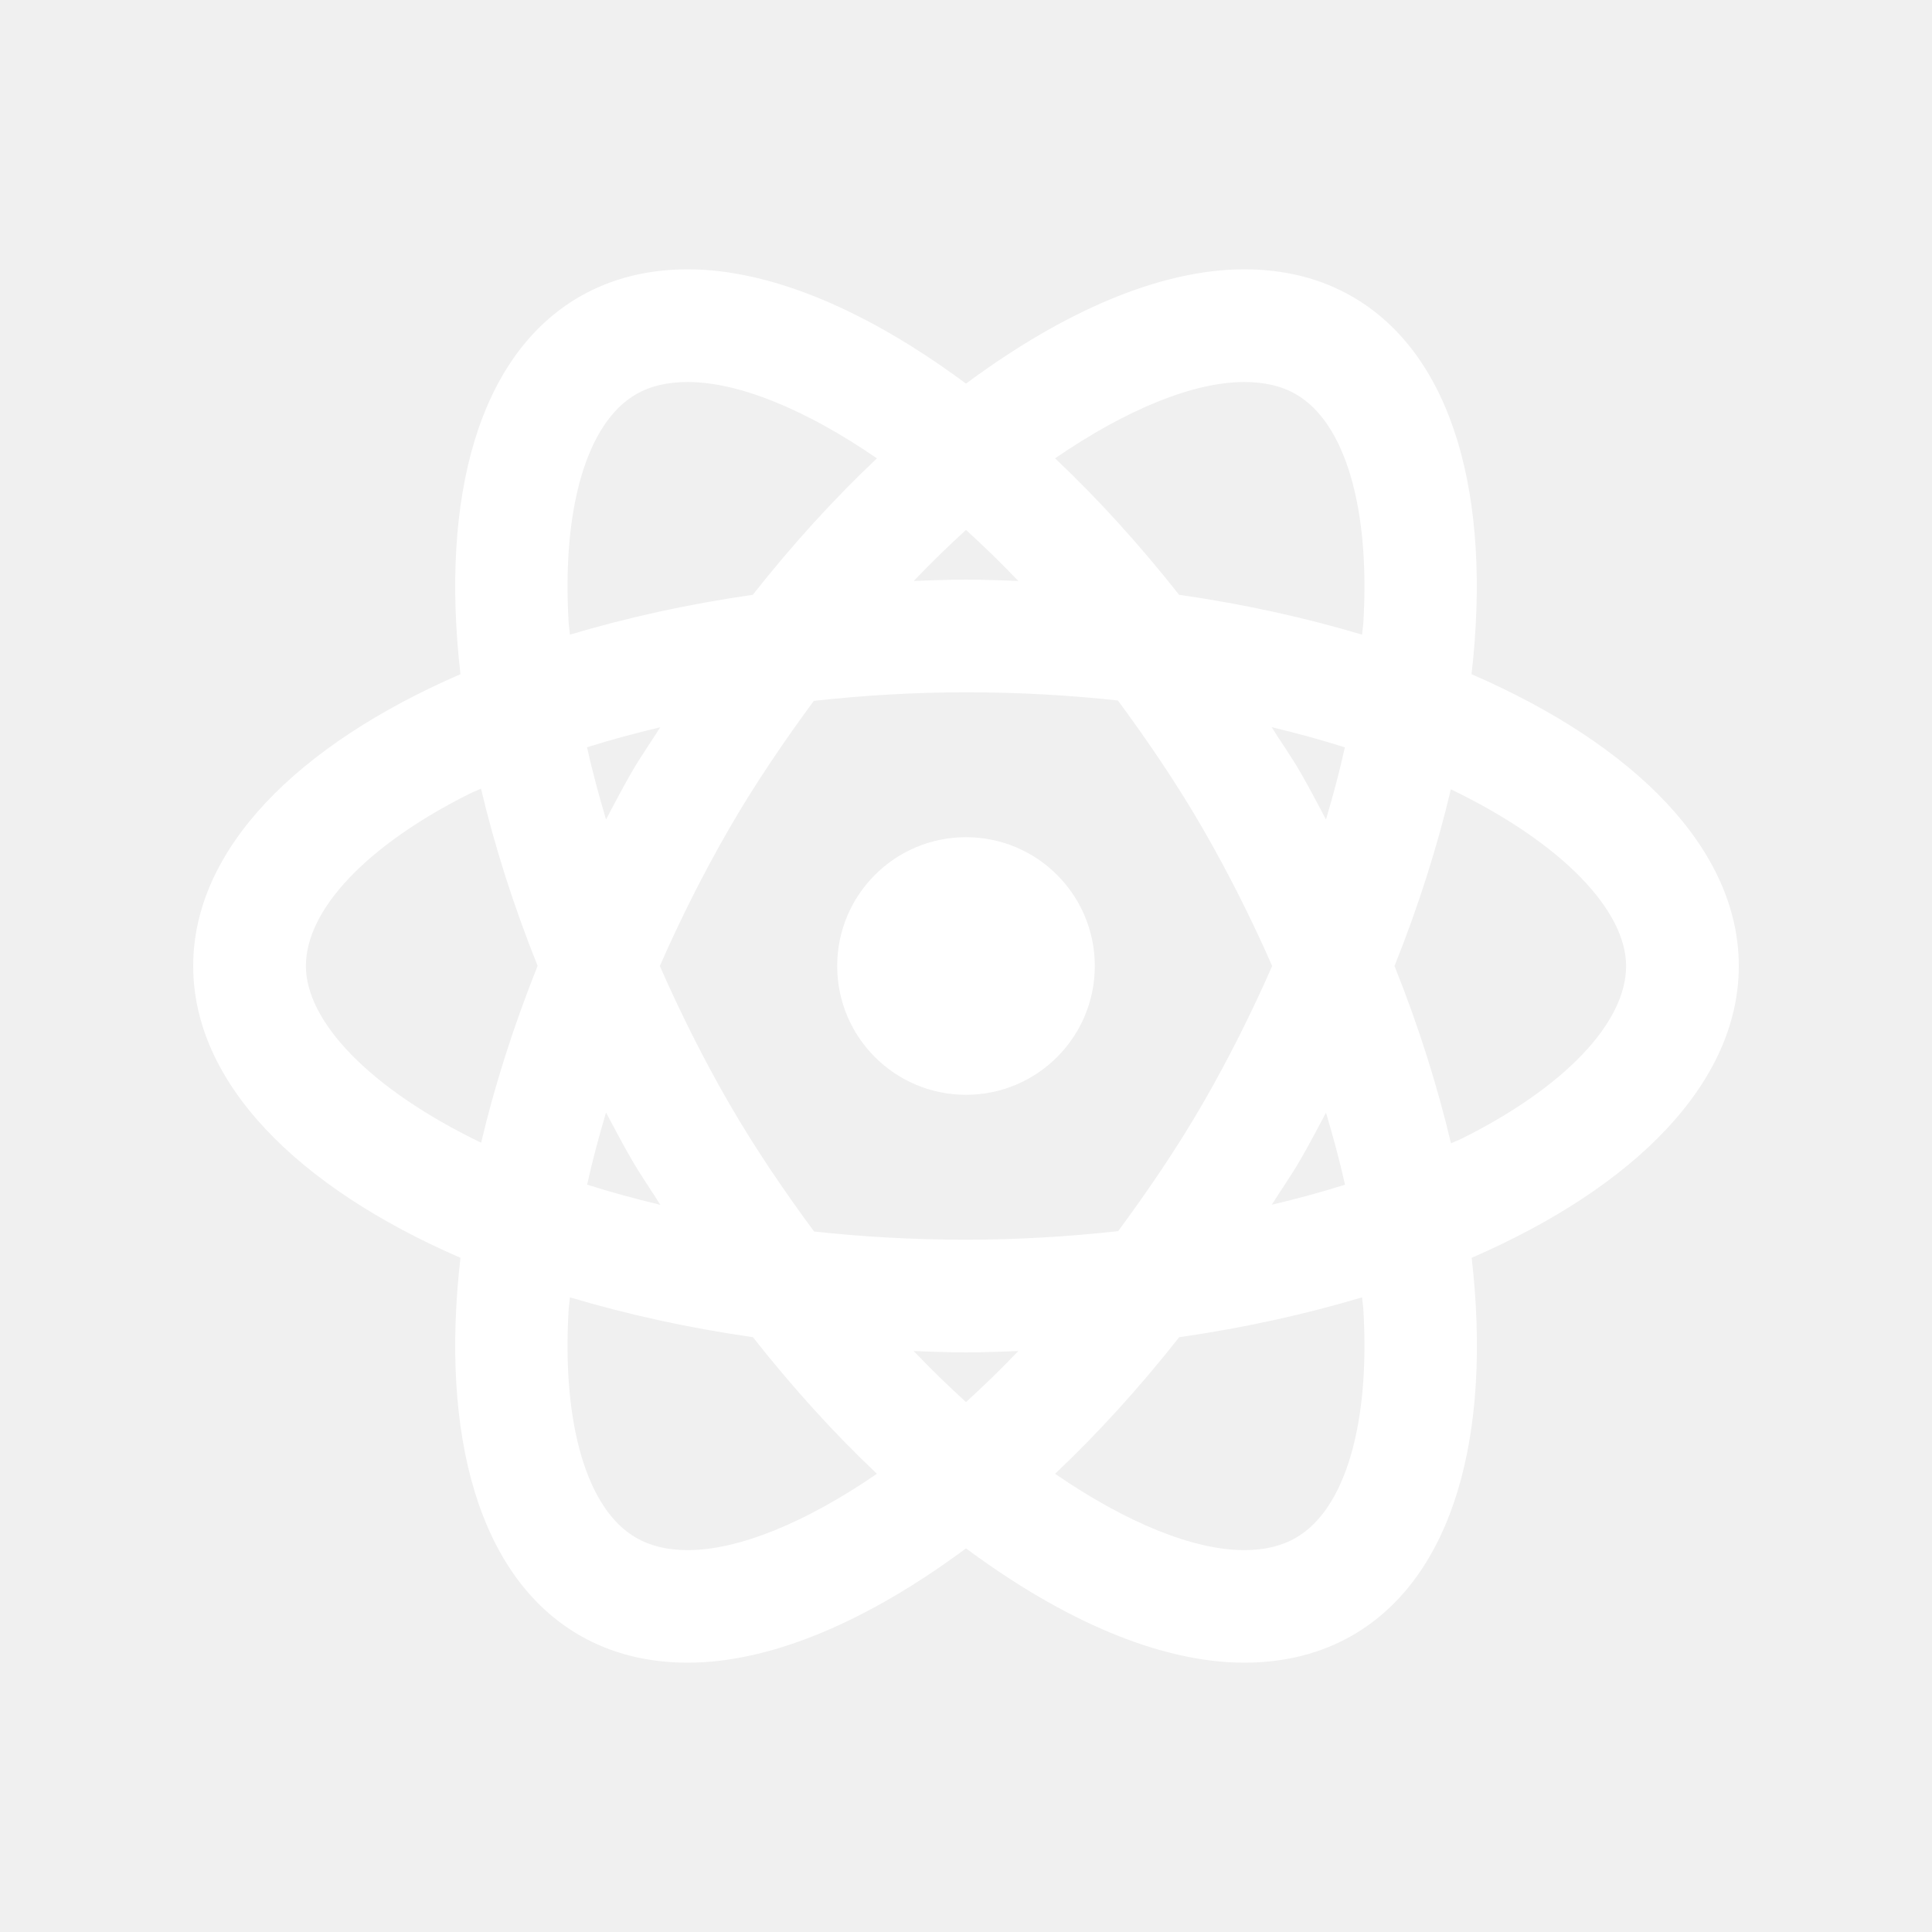
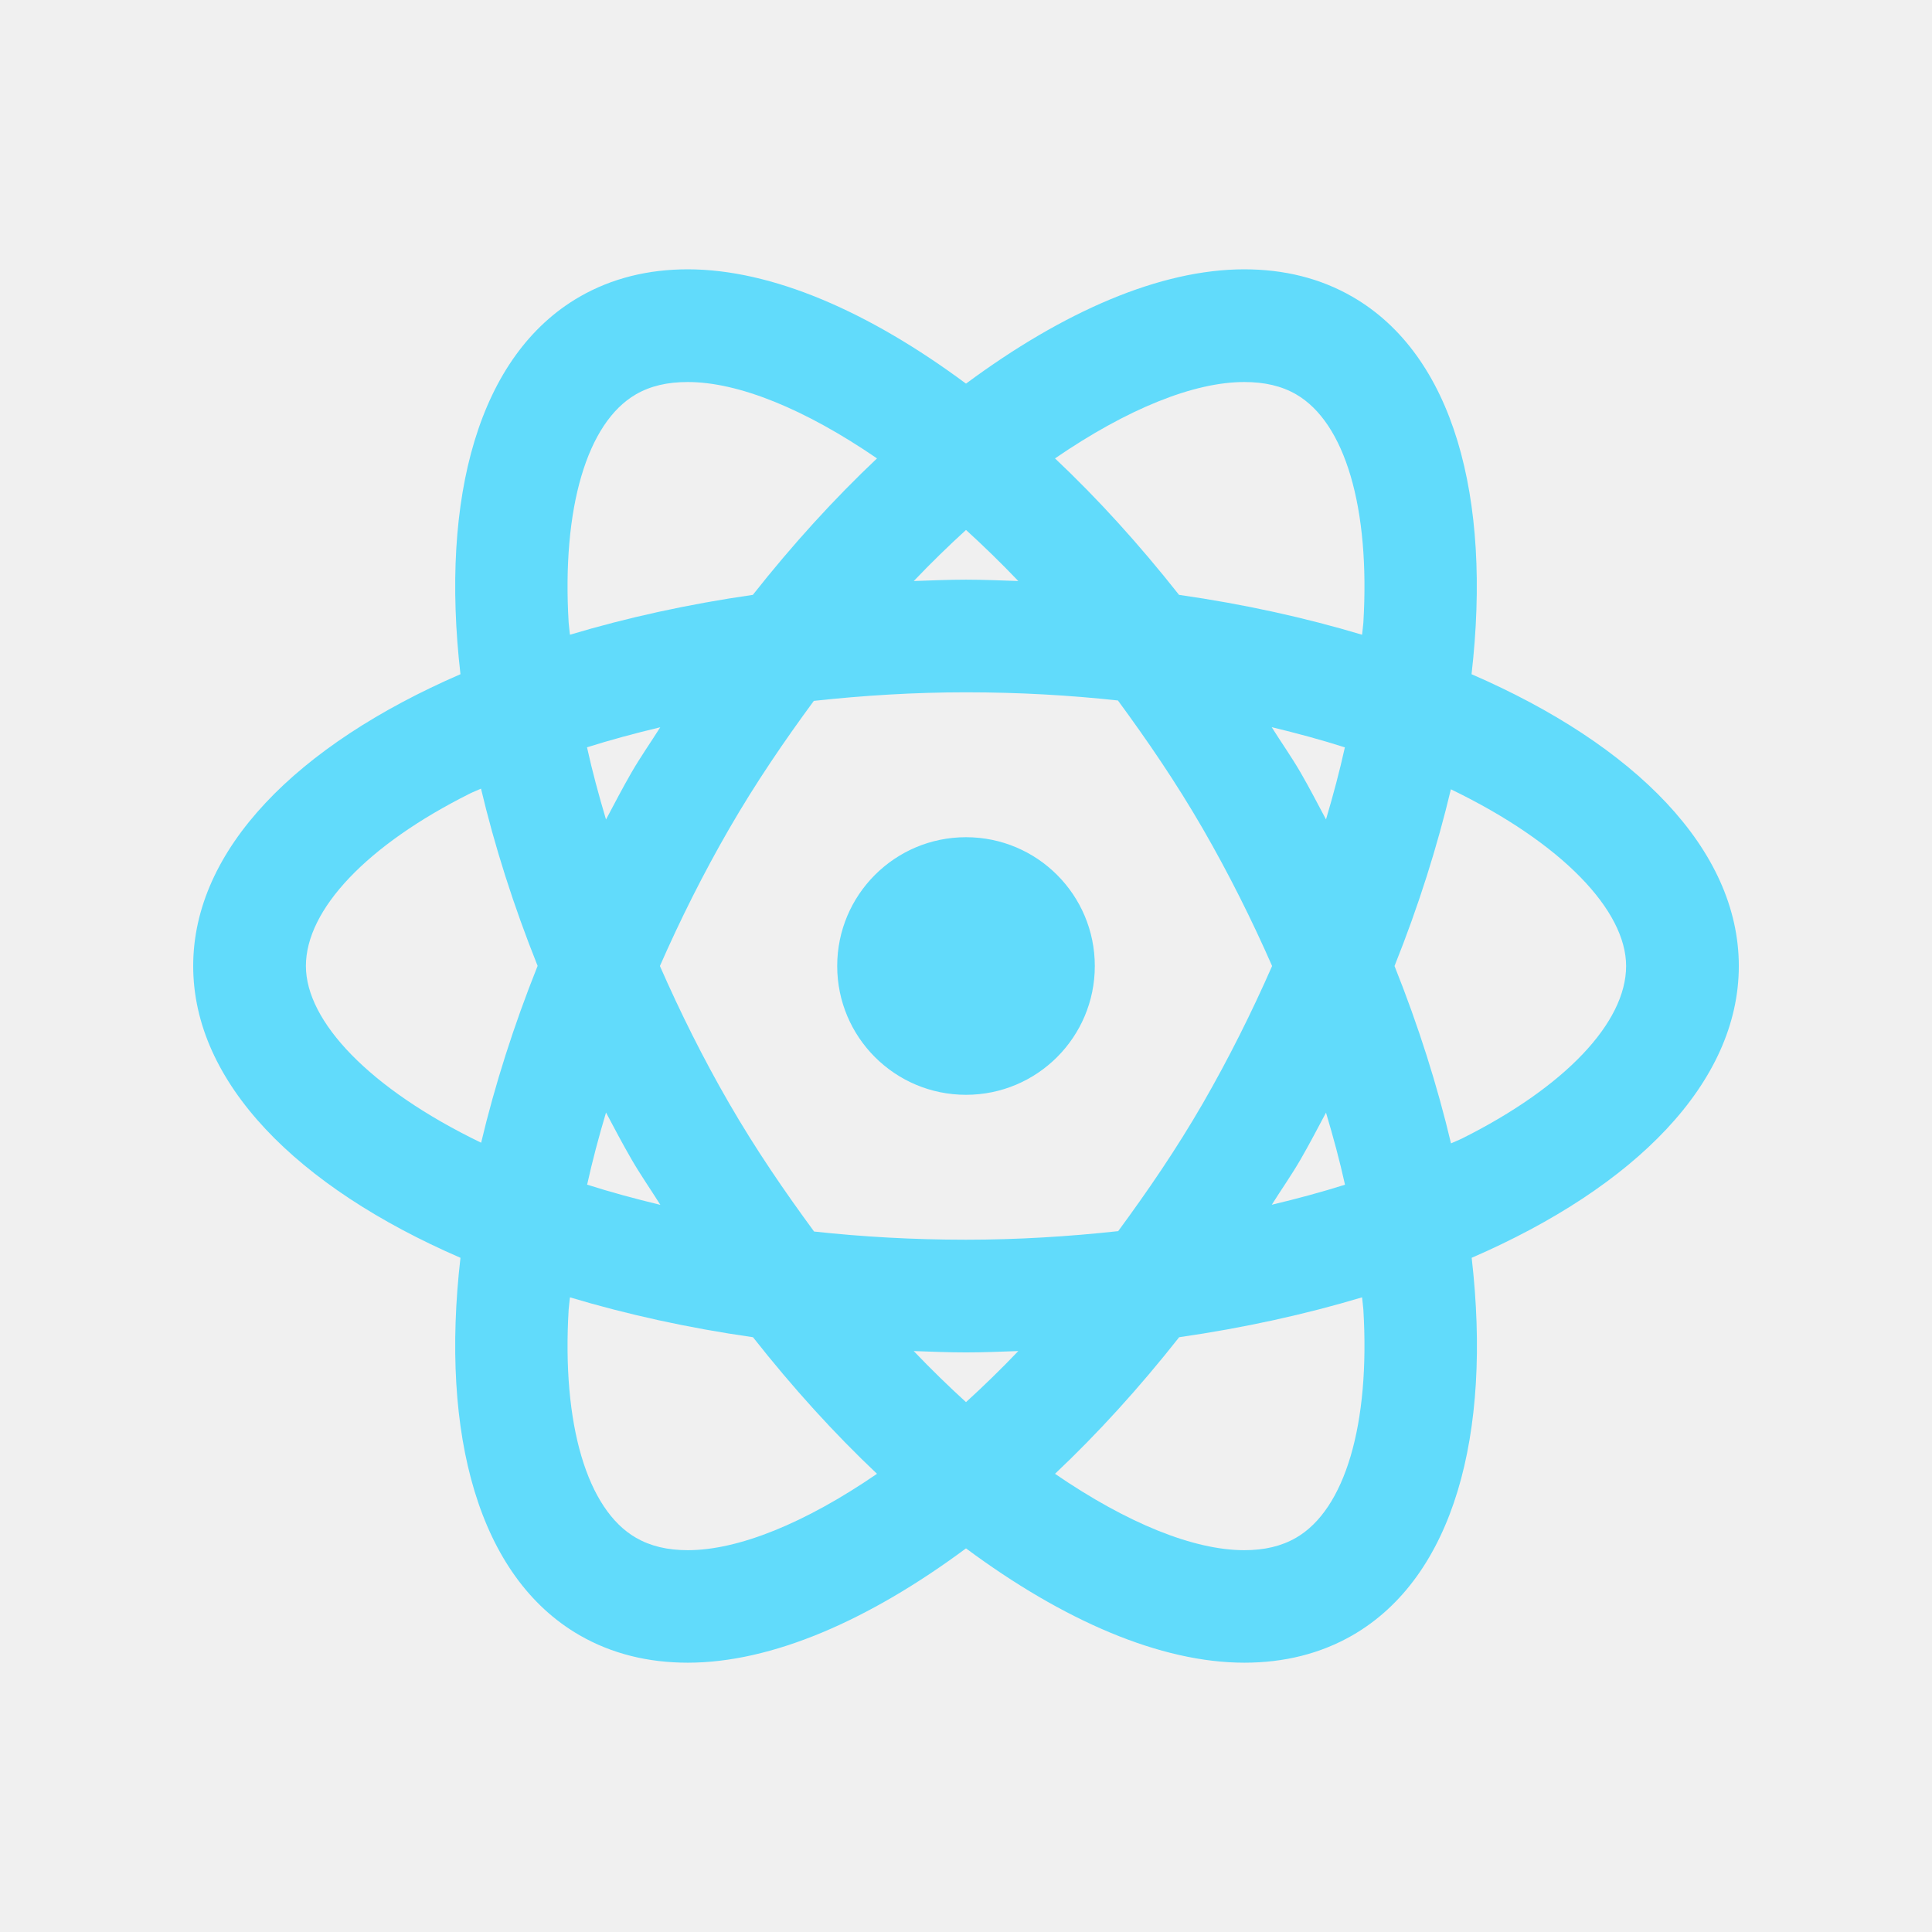
- <svg xmlns="http://www.w3.org/2000/svg" fill="#FFFFFF" viewBox="0 0 30 30" width="100px" height="100px">
-   <path d="M 10.68 4.182 C 10.069 4.182 9.502 4.318 9 4.607 C 7.431 5.513 6.834 7.721 7.15 10.469 C 4.613 11.569 3 13.189 3 15 C 3 16.811 4.613 18.431 7.15 19.531 C 6.834 22.279 7.431 24.487 9 25.393 C 9.501 25.682 10.068 25.818 10.68 25.818 C 11.982 25.818 13.488 25.165 15 24.043 C 16.512 25.165 18.02 25.818 19.322 25.818 C 19.933 25.818 20.5 25.682 21.002 25.393 C 22.571 24.487 23.168 22.279 22.852 19.531 C 25.388 18.431 27 16.811 27 15 C 27 13.189 25.387 11.569 22.85 10.469 C 23.166 7.721 22.569 5.513 21 4.607 C 20.499 4.317 19.932 4.182 19.32 4.182 C 18.018 4.182 16.512 4.835 15 5.957 C 13.488 4.835 11.982 4.182 10.68 4.182 z M 10.68 5.932 C 11.461 5.932 12.495 6.347 13.617 7.117 C 12.957 7.74 12.311 8.448 11.689 9.236 C 10.681 9.381 9.73 9.592 8.85 9.855 C 8.845 9.794 8.834 9.73 8.83 9.67 C 8.723 7.89 9.114 6.563 9.875 6.123 C 10.1 5.993 10.363 5.932 10.68 5.932 z M 19.32 5.932 C 19.636 5.932 19.9 5.993 20.125 6.123 C 20.886 6.562 21.277 7.89 21.17 9.67 C 21.166 9.73 21.155 9.794 21.15 9.855 C 20.269 9.592 19.318 9.381 18.309 9.236 C 17.687 8.448 17.043 7.74 16.383 7.117 C 17.505 6.347 18.539 5.932 19.32 5.932 z M 15 8.229 C 15.271 8.475 15.54 8.736 15.812 9.021 C 15.543 9.012 15.274 9 15 9 C 14.726 9 14.459 9.012 14.189 9.021 C 14.461 8.736 14.729 8.475 15 8.229 z M 15 10.75 C 15.829 10.75 16.614 10.796 17.359 10.877 C 17.814 11.495 18.262 12.148 18.682 12.875 C 19.084 13.572 19.44 14.285 19.754 15 C 19.44 15.715 19.084 16.43 18.682 17.127 C 18.263 17.852 17.816 18.501 17.363 19.117 C 16.592 19.202 15.8 19.25 15 19.25 C 14.171 19.25 13.386 19.204 12.641 19.123 C 12.186 18.505 11.738 17.854 11.318 17.127 C 10.916 16.43 10.56 15.715 10.246 15 C 10.56 14.285 10.916 13.572 11.318 12.875 C 11.737 12.15 12.184 11.499 12.637 10.883 C 13.408 10.798 14.2 10.75 15 10.75 z M 19.746 11.291 C 20.143 11.387 20.524 11.49 20.883 11.605 C 20.802 11.973 20.702 12.347 20.59 12.725 C 20.461 12.483 20.336 12.241 20.197 12 C 20.054 11.752 19.895 11.53 19.746 11.291 z M 10.252 11.293 C 10.103 11.531 9.945 11.753 9.803 12 C 9.664 12.241 9.539 12.483 9.41 12.725 C 9.298 12.346 9.197 11.971 9.115 11.604 C 9.48 11.488 9.861 11.386 10.252 11.293 z M 7.469 12.246 C 7.679 13.136 7.972 14.058 8.348 14.998 C 7.973 15.936 7.681 16.856 7.471 17.744 C 5.729 16.903 4.75 15.856 4.75 15 C 4.75 14.121 5.702 13.119 7.297 12.322 C 7.351 12.295 7.413 12.273 7.469 12.246 z M 22.529 12.256 C 24.271 13.097 25.25 14.144 25.25 15 C 25.25 15.879 24.298 16.881 22.703 17.678 C 22.649 17.705 22.587 17.727 22.531 17.754 C 22.32 16.864 22.031 15.941 21.654 15 C 22.029 14.063 22.319 13.143 22.529 12.256 z M 15 13 C 13.895 13 13 13.895 13 15 C 13 16.105 13.895 17 15 17 C 16.105 17 17 16.105 17 15 C 17 13.895 16.105 13 15 13 z M 9.41 17.275 C 9.539 17.517 9.666 17.759 9.805 18 C 9.948 18.248 10.105 18.471 10.254 18.709 C 9.857 18.613 9.476 18.51 9.117 18.395 C 9.198 18.027 9.298 17.654 9.41 17.275 z M 20.59 17.277 C 20.702 17.656 20.804 18.029 20.885 18.396 C 20.52 18.512 20.139 18.614 19.748 18.707 C 19.897 18.469 20.055 18.247 20.197 18 C 20.336 17.76 20.461 17.518 20.59 17.277 z M 8.85 20.145 C 9.731 20.408 10.682 20.619 11.691 20.764 C 12.313 21.552 12.957 22.262 13.617 22.885 C 12.495 23.654 11.461 24.07 10.68 24.07 C 10.364 24.07 10.1 24.007 9.875 23.877 C 9.114 23.438 8.723 22.112 8.83 20.332 C 8.834 20.271 8.845 20.206 8.85 20.145 z M 21.15 20.145 C 21.155 20.206 21.166 20.271 21.17 20.332 C 21.277 22.112 20.886 23.437 20.125 23.877 C 19.9 24.007 19.637 24.07 19.32 24.07 C 18.539 24.07 17.505 23.655 16.383 22.885 C 17.043 22.262 17.689 21.552 18.311 20.764 C 19.319 20.619 20.27 20.408 21.15 20.145 z M 14.188 20.979 C 14.457 20.988 14.726 21 15 21 C 15.274 21 15.543 20.988 15.812 20.979 C 15.54 21.264 15.271 21.525 15 21.771 C 14.729 21.525 14.46 21.264 14.188 20.979 z" />
+ <svg xmlns="http://www.w3.org/2000/svg" viewBox="0,0,255.998,255.998" width="120px" height="120px">
+   <g fill="#61dbfb" fill-rule="nonzero" stroke="none" stroke-width="1" stroke-linecap="butt" stroke-linejoin="miter" stroke-miterlimit="10" stroke-dasharray="" stroke-dashoffset="0" font-family="none" font-weight="none" font-size="none" text-anchor="none" style="mix-blend-mode: normal">
+     <g transform="scale(8.53333,8.53333)">
+       <path d="M10.68,4.182c-0.611,0 -1.178,0.137 -1.68,0.426c-1.569,0.906 -2.166,3.113 -1.85,5.861c-2.538,1.1 -4.15,2.72 -4.15,4.531c0,1.811 1.613,3.431 4.15,4.531c-0.316,2.748 0.281,4.956 1.85,5.861c0.501,0.289 1.068,0.426 1.68,0.426c1.303,0 2.808,-0.654 4.32,-1.775c1.512,1.122 3.02,1.775 4.322,1.775c0.611,0 1.178,-0.137 1.68,-0.426c1.569,-0.906 2.166,-3.113 1.85,-5.861c2.537,-1.1 4.148,-2.72 4.148,-4.531c0,-1.811 -1.613,-3.431 -4.15,-4.531c0.316,-2.748 -0.281,-4.956 -1.85,-5.861c-0.501,-0.29 -1.068,-0.426 -1.68,-0.426c-1.303,0 -2.808,0.654 -4.32,1.775c-1.512,-1.122 -3.018,-1.775 -4.32,-1.775zM10.68,5.932c0.782,0 1.815,0.416 2.938,1.186c-0.66,0.623 -1.306,1.331 -1.928,2.119c-1.008,0.145 -1.959,0.355 -2.84,0.619c-0.005,-0.061 -0.016,-0.125 -0.02,-0.186c-0.107,-1.78 0.284,-3.107 1.045,-3.547c0.225,-0.13 0.488,-0.191 0.805,-0.191zM19.32,5.932c0.316,0 0.58,0.061 0.805,0.191c0.761,0.439 1.152,1.767 1.045,3.547c-0.004,0.06 -0.015,0.124 -0.02,0.186c-0.881,-0.264 -1.833,-0.475 -2.842,-0.619c-0.622,-0.788 -1.266,-1.497 -1.926,-2.119c1.122,-0.77 2.156,-1.186 2.938,-1.186zM15,8.229c0.271,0.247 0.54,0.508 0.812,0.793c-0.27,-0.009 -0.538,-0.021 -0.812,-0.021c-0.274,0 -0.541,0.012 -0.811,0.021c0.272,-0.285 0.54,-0.546 0.811,-0.793zM15,10.75c0.829,0 1.614,0.046 2.359,0.127c0.454,0.618 0.902,1.271 1.322,1.998c0.402,0.697 0.758,1.41 1.072,2.125c-0.314,0.715 -0.67,1.429 -1.072,2.127c-0.419,0.725 -0.865,1.374 -1.318,1.99c-0.772,0.084 -1.563,0.133 -2.363,0.133c-0.829,0 -1.614,-0.046 -2.359,-0.127c-0.454,-0.618 -0.902,-1.269 -1.322,-1.996c-0.403,-0.697 -0.758,-1.412 -1.072,-2.127c0.314,-0.715 0.67,-1.428 1.072,-2.125c0.419,-0.725 0.865,-1.376 1.318,-1.992c0.772,-0.084 1.563,-0.133 2.363,-0.133zM19.746,11.291c0.397,0.096 0.778,0.199 1.137,0.314c-0.081,0.367 -0.181,0.741 -0.293,1.119c-0.129,-0.241 -0.253,-0.484 -0.393,-0.725c-0.143,-0.248 -0.302,-0.47 -0.451,-0.709zM10.252,11.293c-0.149,0.238 -0.307,0.46 -0.449,0.707c-0.139,0.241 -0.264,0.483 -0.393,0.725c-0.113,-0.379 -0.214,-0.753 -0.295,-1.121c0.365,-0.115 0.746,-0.218 1.137,-0.311zM7.469,12.246c0.211,0.89 0.503,1.812 0.879,2.752c-0.375,0.938 -0.666,1.858 -0.877,2.746c-1.741,-0.841 -2.721,-1.888 -2.721,-2.744c0,-0.879 0.952,-1.881 2.547,-2.678c0.054,-0.027 0.116,-0.05 0.172,-0.076zM22.529,12.256c1.741,0.841 2.721,1.888 2.721,2.744c0,0.879 -0.952,1.881 -2.547,2.678c-0.054,0.027 -0.116,0.05 -0.172,0.076c-0.211,-0.89 -0.501,-1.813 -0.877,-2.754c0.375,-0.937 0.664,-1.857 0.875,-2.744zM15,13c-1.105,0 -2,0.895 -2,2c0,1.105 0.895,2 2,2c1.105,0 2,-0.895 2,-2c0,-1.105 -0.895,-2 -2,-2zM9.41,17.275c0.129,0.242 0.255,0.484 0.395,0.725c0.143,0.248 0.3,0.471 0.449,0.709c-0.397,-0.096 -0.778,-0.199 -1.137,-0.314c0.081,-0.367 0.18,-0.741 0.293,-1.119zM20.59,17.277c0.113,0.378 0.214,0.752 0.295,1.119c-0.365,0.115 -0.746,0.218 -1.137,0.311c0.149,-0.238 0.307,-0.46 0.449,-0.707c0.139,-0.24 0.264,-0.482 0.393,-0.723zM8.85,20.145c0.881,0.264 1.833,0.475 2.842,0.619c0.622,0.789 1.266,1.498 1.926,2.121c-1.122,0.77 -2.156,1.186 -2.938,1.186c-0.316,0 -0.58,-0.063 -0.805,-0.193c-0.761,-0.439 -1.152,-1.765 -1.045,-3.545c0.004,-0.061 0.015,-0.126 0.02,-0.188zM21.15,20.145c0.005,0.062 0.016,0.126 0.02,0.188c0.107,1.78 -0.284,3.105 -1.045,3.545c-0.225,0.13 -0.488,0.193 -0.805,0.193c-0.782,0 -1.815,-0.416 -2.938,-1.186c0.66,-0.623 1.306,-1.332 1.928,-2.121c1.008,-0.145 1.959,-0.355 2.84,-0.619zM14.188,20.979c0.27,0.009 0.538,0.021 0.812,0.021c0.274,0 0.543,-0.012 0.812,-0.021c-0.272,0.285 -0.541,0.546 -0.812,0.793c-0.271,-0.247 -0.54,-0.508 -0.812,-0.793z" />
+     </g>
+   </g>
</svg>
